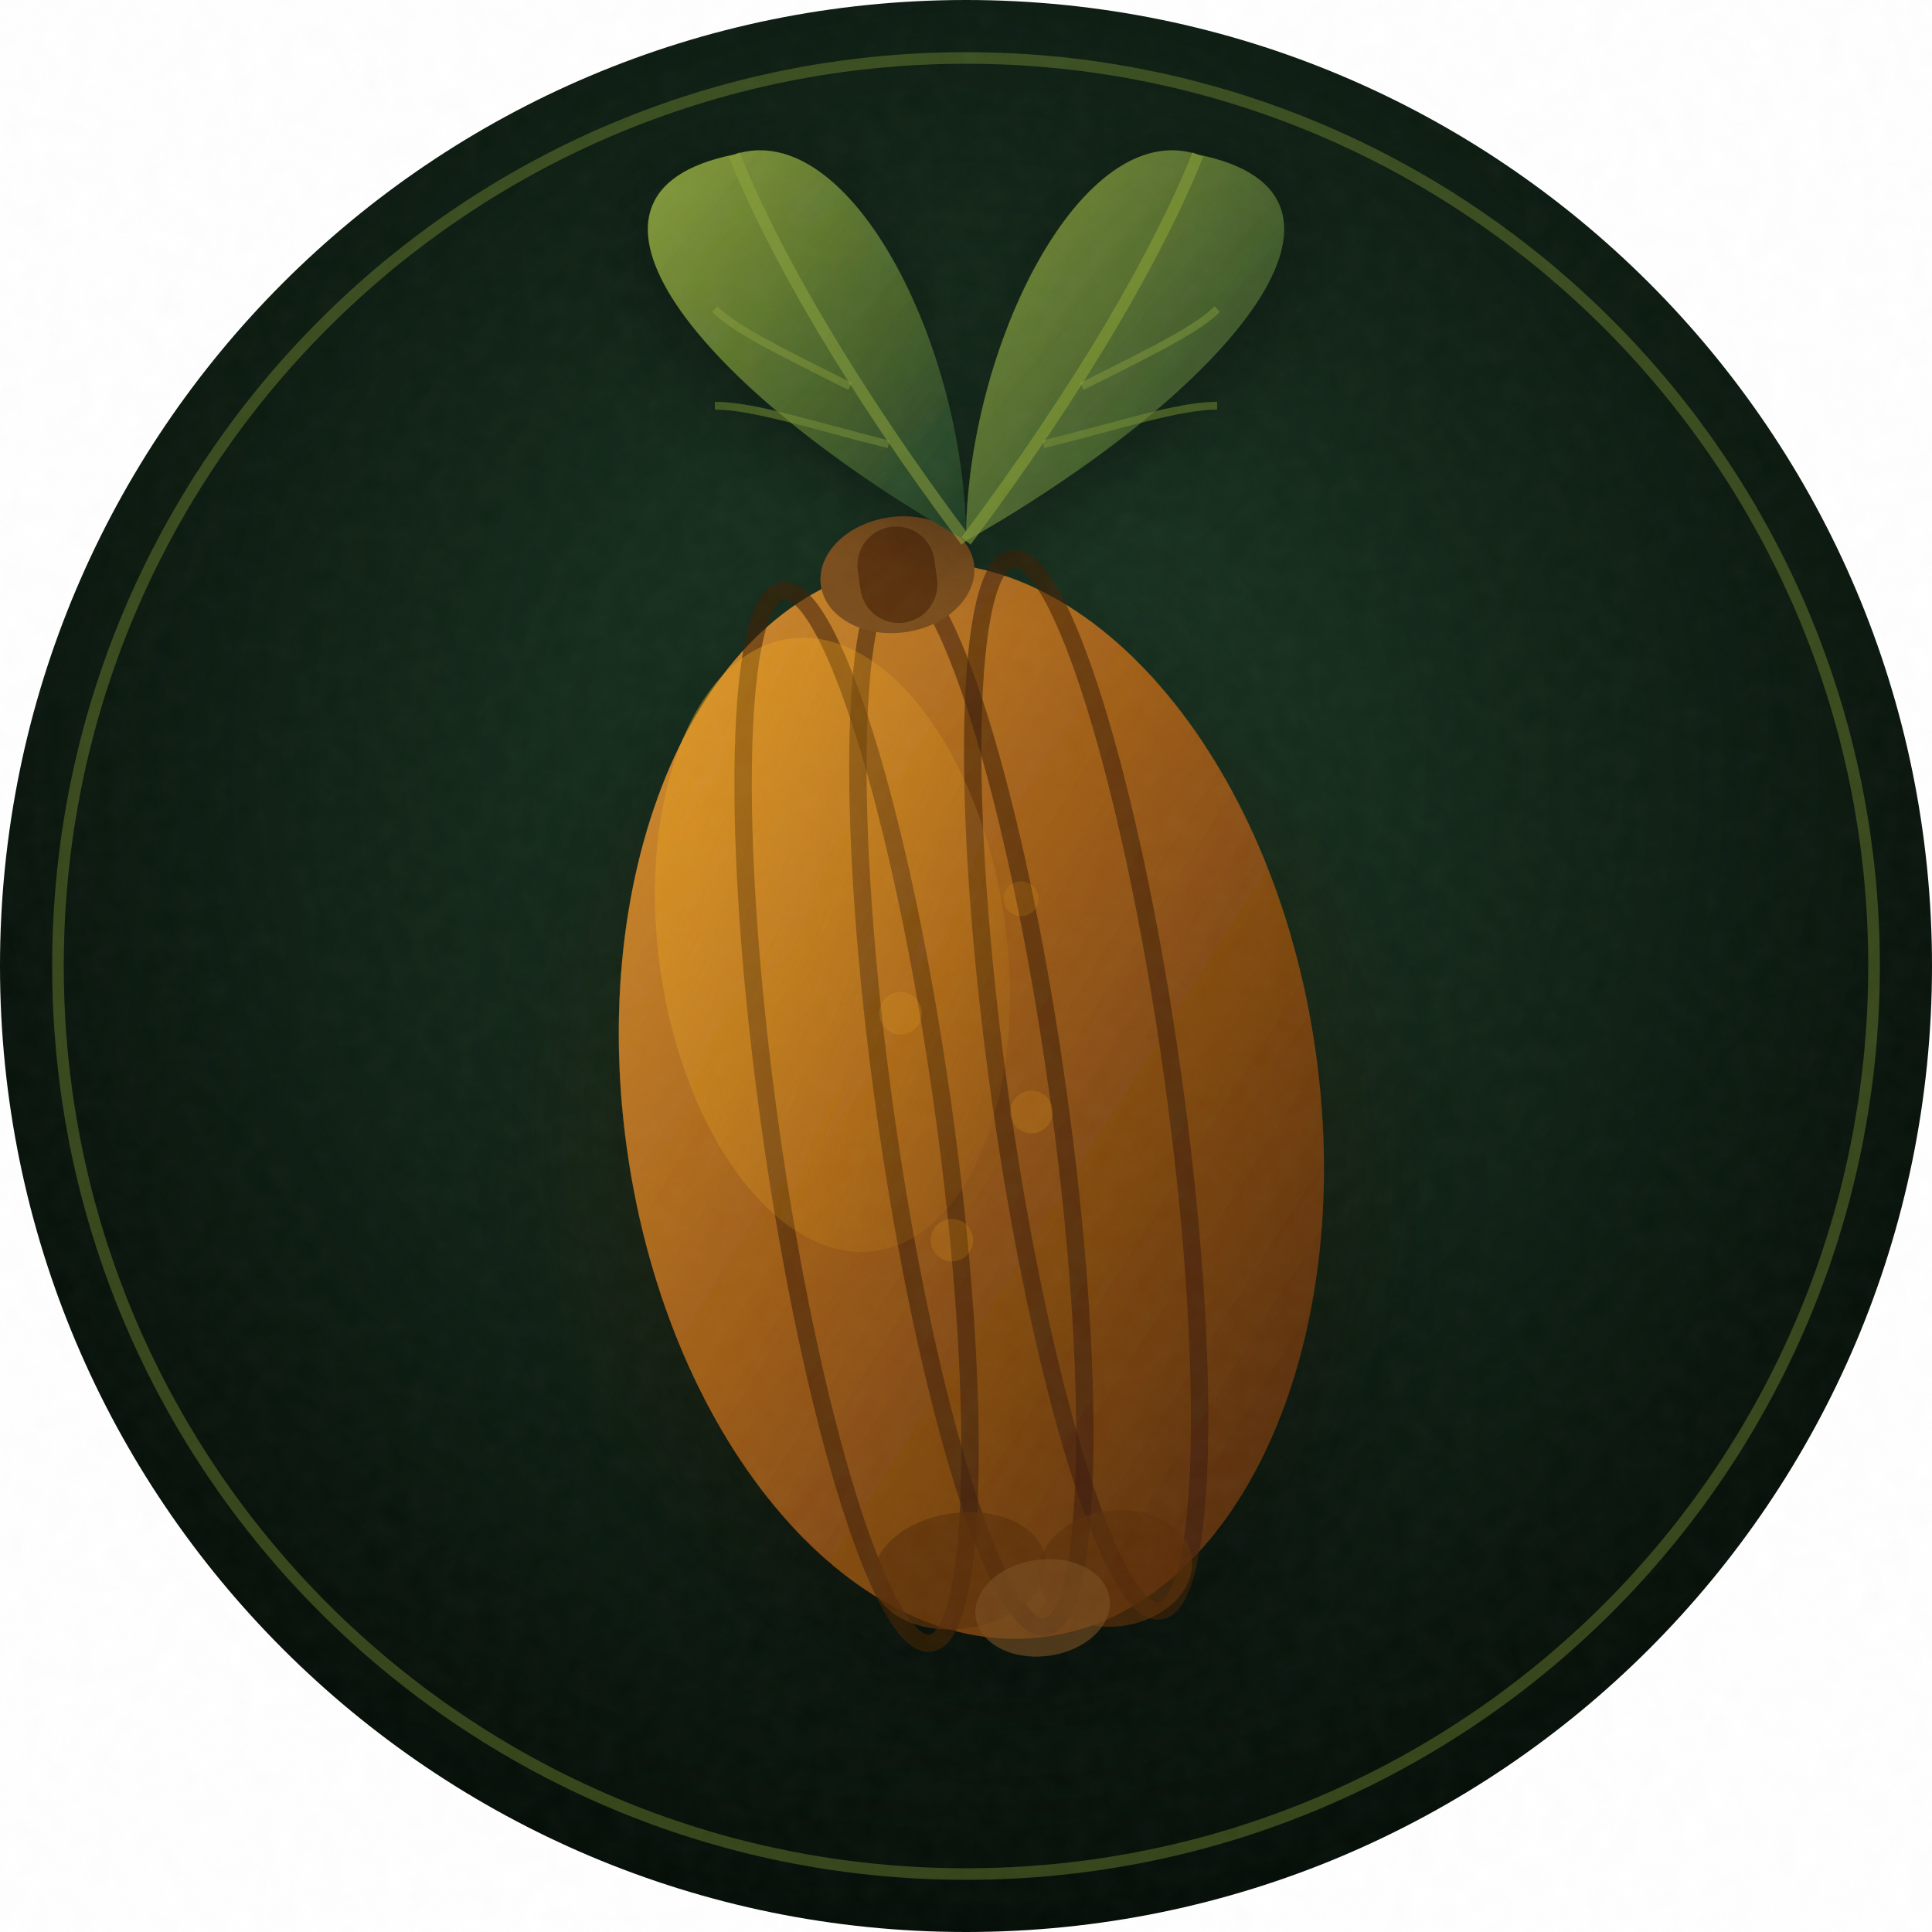
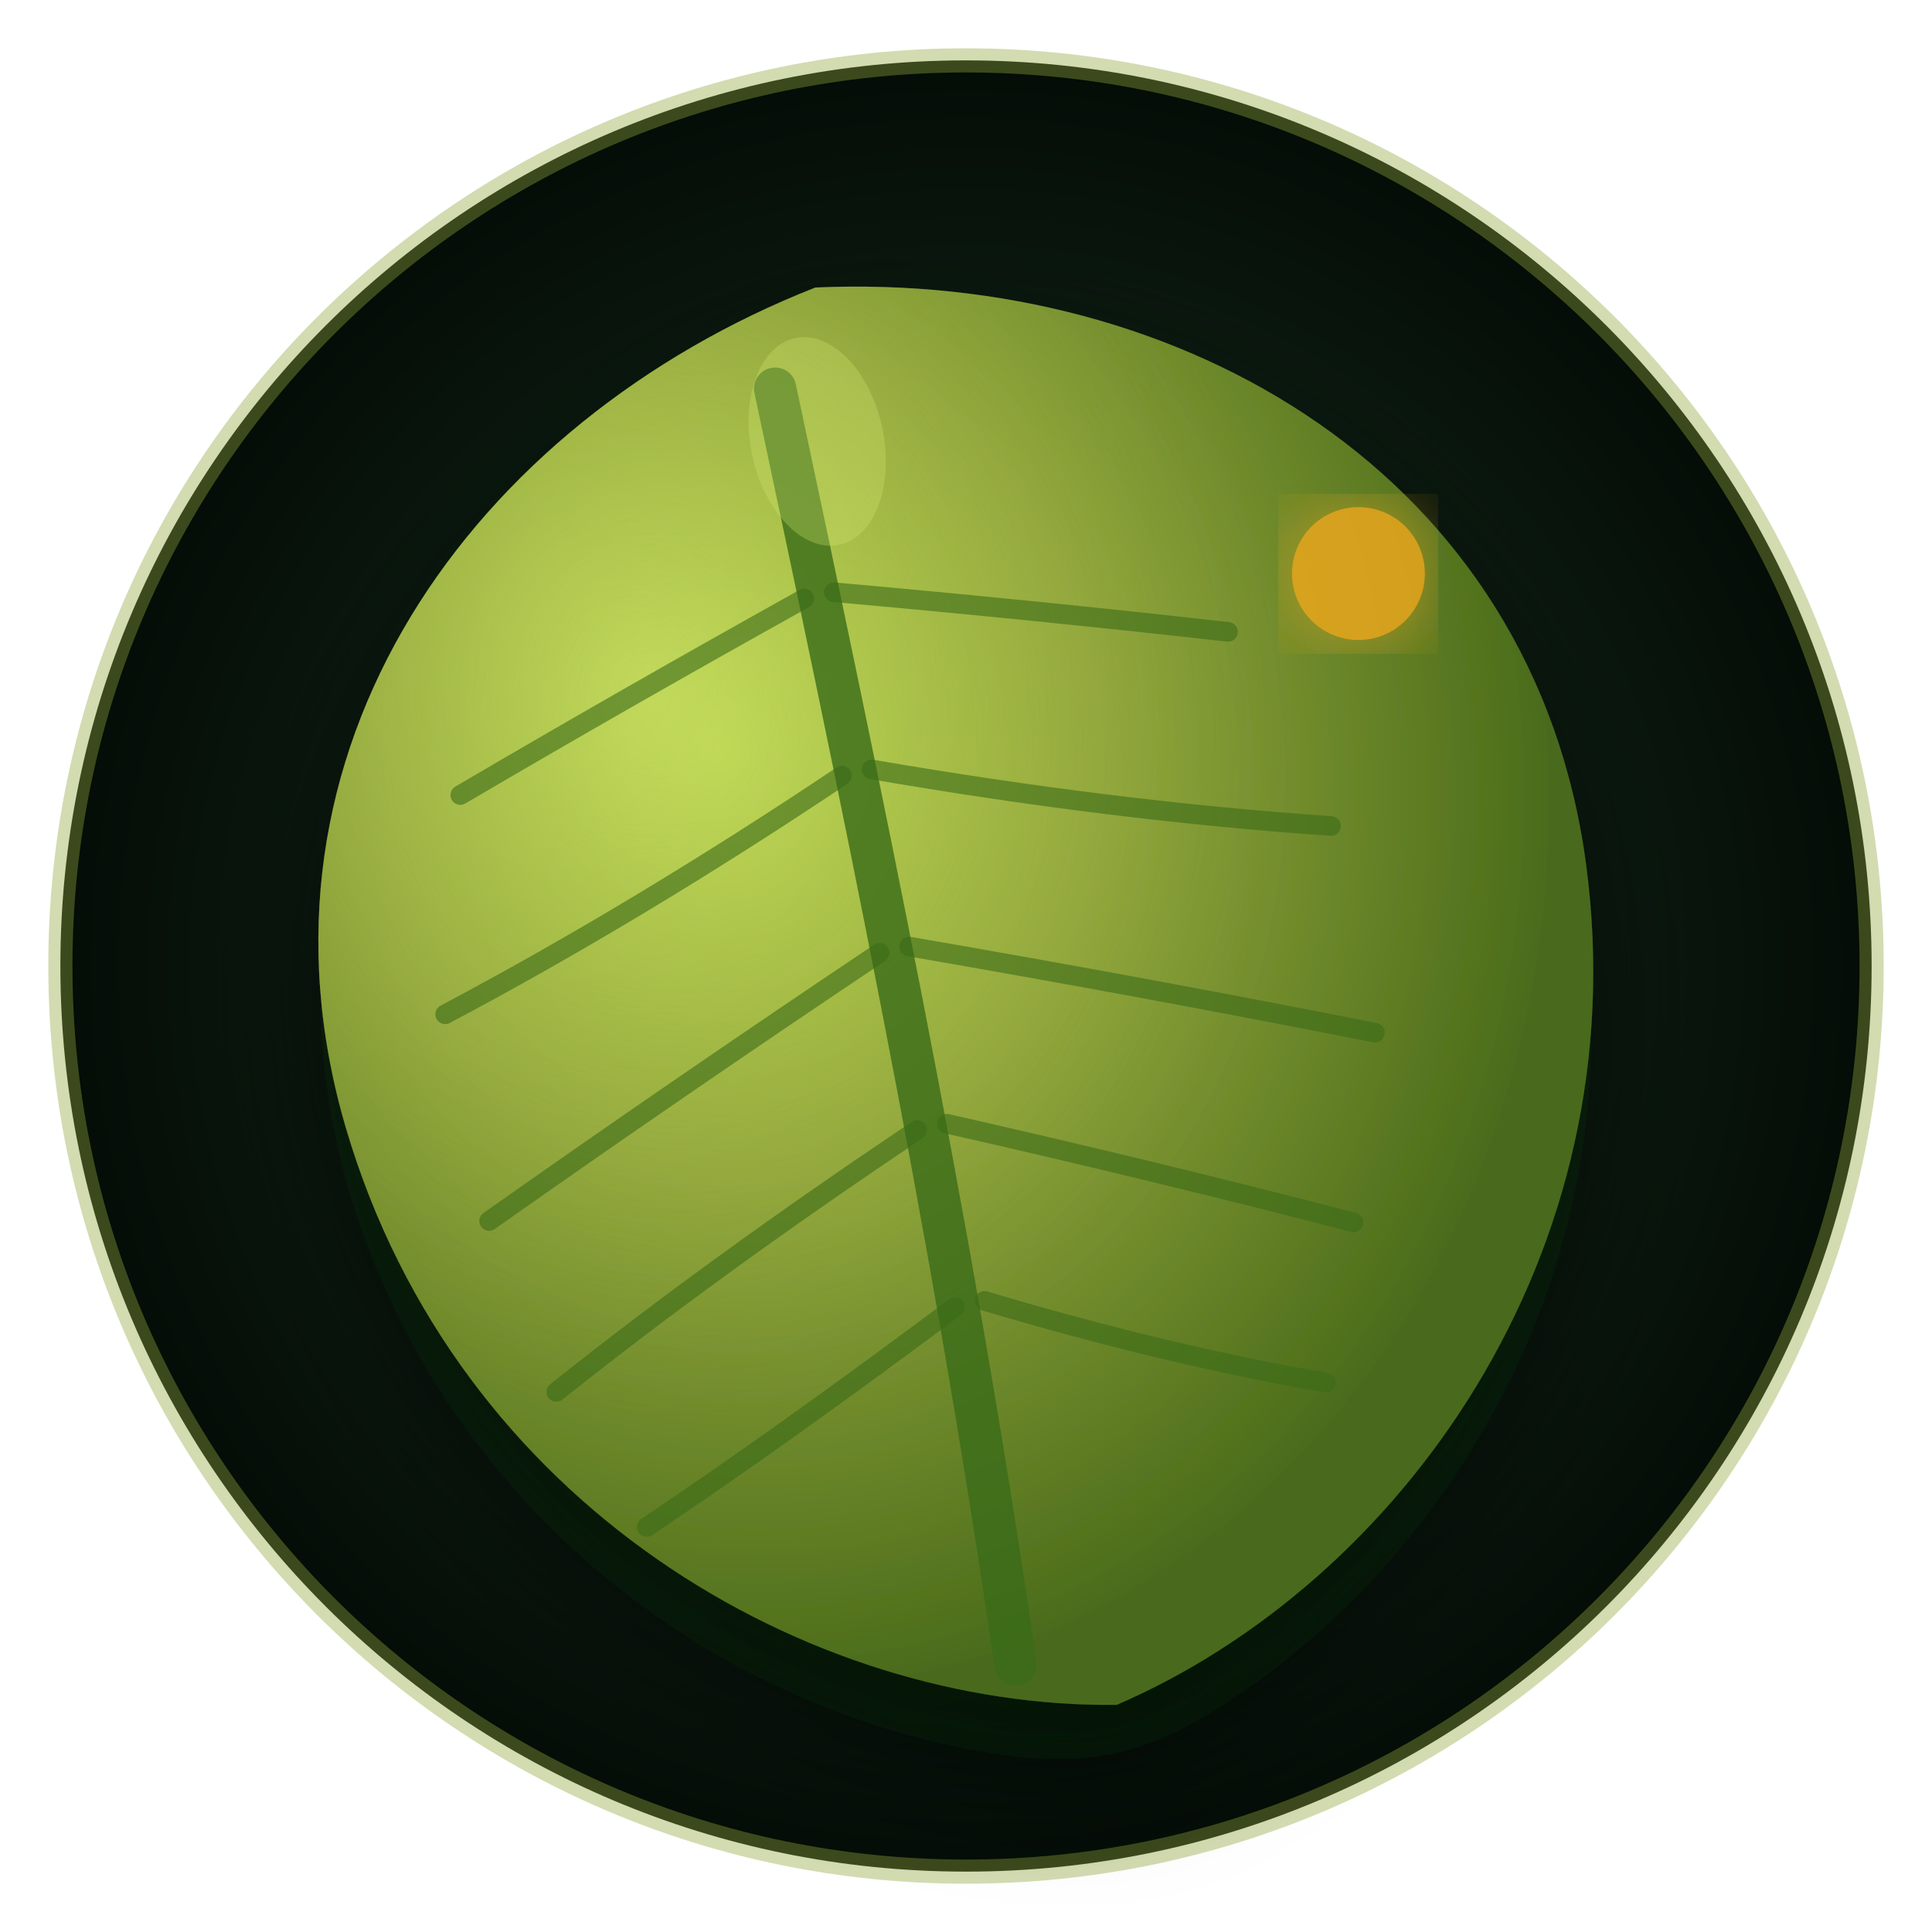
- <svg xmlns="http://www.w3.org/2000/svg" viewBox="0 0 100 100" width="100" height="100">
+ <svg xmlns="http://www.w3.org/2000/svg" viewBox="0 0 64 64">
  <defs>
-     <radialGradient id="bg" cx="50%" cy="40%" r="60%">
+     <radialGradient id="bg" cx="50%" cy="50%" r="50%">
      <stop offset="0%" stop-color="#1C3B26" />
      <stop offset="100%" stop-color="#040C06" />
    </radialGradient>
-     <linearGradient id="pod" x1="20%" y1="10%" x2="80%" y2="90%">
-       <stop offset="0%" stop-color="#C8832A" />
-       <stop offset="40%" stop-color="#A05E18" />
-       <stop offset="100%" stop-color="#5C3008" />
-     </linearGradient>
-     <linearGradient id="shine" x1="0%" y1="0%" x2="100%" y2="100%">
-       <stop offset="0%" stop-color="#F1A91E" stop-opacity="0.45" />
-       <stop offset="100%" stop-color="#F1A91E" stop-opacity="0" />
-     </linearGradient>
-     <linearGradient id="leaf" x1="0%" y1="0%" x2="100%" y2="100%">
-       <stop offset="0%" stop-color="#91A63B" />
-       <stop offset="100%" stop-color="#1C3B26" />
-     </linearGradient>
-     <radialGradient id="glow" cx="50%" cy="55%" r="45%">
-       <stop offset="0%" stop-color="#F1A91E" stop-opacity="0.18" />
-       <stop offset="100%" stop-color="#F1A91E" stop-opacity="0" />
+     <radialGradient id="leaf" cx="35%" cy="30%" r="65%">
+       <stop offset="0%" stop-color="#B8D44A" />
+       <stop offset="45%" stop-color="#91A63B" />
+       <stop offset="100%" stop-color="#4A6B1A" />
    </radialGradient>
-     <filter id="shadow" x="-20%" y="-20%" width="140%" height="140%">
-       <feDropShadow dx="0" dy="3" stdDeviation="4" flood-color="#000" flood-opacity="0.5" />
+     <radialGradient id="leafSheen" cx="30%" cy="25%" r="50%">
+       <stop offset="0%" stop-color="#D4E870" stop-opacity="0.5" />
+       <stop offset="100%" stop-color="#91A63B" stop-opacity="0" />
+     </radialGradient>
+     <filter id="glow">
+       <feGaussianBlur stdDeviation="1.5" result="blur" />
+       <feMerge>
+         <feMergeNode in="blur" />
+         <feMergeNode in="SourceGraphic" />
+       </feMerge>
    </filter>
-     <filter id="leafshadow" x="-30%" y="-30%" width="160%" height="160%">
-       <feDropShadow dx="0" dy="1" stdDeviation="2" flood-color="#000" flood-opacity="0.4" />
+     <filter id="shadow">
+       <feDropShadow dx="0" dy="2" stdDeviation="2" flood-color="#040C06" flood-opacity="0.6" />
    </filter>
  </defs>
-   <circle cx="50" cy="50" r="50" fill="url(#bg)" />
-   <circle cx="50" cy="50" r="47" fill="none" stroke="#91A63B" stroke-width="0.6" stroke-opacity="0.35" />
-   <ellipse cx="50" cy="56" rx="26" ry="30" fill="url(#glow)" />
-   <g filter="url(#shadow)" transform="rotate(-8, 50, 55)">
-     <ellipse cx="50" cy="57" rx="18" ry="28" fill="url(#pod)" />
-     <ellipse cx="44" cy="57" rx="4.5" ry="27.5" fill="none" stroke="#3D1E06" stroke-width="0.9" stroke-opacity="0.55" />
-     <ellipse cx="50" cy="57" rx="4.5" ry="27.5" fill="none" stroke="#3D1E06" stroke-width="0.9" stroke-opacity="0.55" />
-     <ellipse cx="56" cy="57" rx="4.5" ry="27.5" fill="none" stroke="#3D1E06" stroke-width="0.9" stroke-opacity="0.55" />
-     <ellipse cx="44" cy="48" rx="9" ry="16" fill="url(#shine)" />
-     <circle cx="47" cy="52" r="1.1" fill="#F1A91E" fill-opacity="0.18" />
-     <circle cx="53" cy="58" r="1.1" fill="#F1A91E" fill-opacity="0.18" />
-     <circle cx="48" cy="64" r="1.1" fill="#F1A91E" fill-opacity="0.18" />
-     <circle cx="54" cy="47" r="0.9" fill="#F1A91E" fill-opacity="0.15" />
-     <ellipse cx="50" cy="29.5" rx="4" ry="3" fill="#7A4E1F" />
-     <rect x="48" y="27" width="4" height="5" rx="2" fill="#5C3008" />
+   <circle cx="32" cy="32" r="30" fill="url(#bg)" />
+   <circle cx="32" cy="32" r="30" fill="none" stroke="#91A63B" stroke-width="0.8" opacity="0.4" />
+   <g filter="url(#shadow)">
+     <path d="M32 9 C44 11 54 20 53 33 C52 46 42 55 32 57 C22 55 12 46 11 33 C10 20 20 11 32 9Z" fill="url(#leaf)" transform="rotate(-12 32 33)" />
  </g>
-   <g filter="url(#leafshadow)">
-     <path d="M 50 28 C 36 20 28 10 38 8 C 44 6 50 18 50 28 Z" fill="url(#leaf)" opacity="0.92" />
-     <path d="M 50 28 C 44 20 40 13 38 8" stroke="#91A63B" stroke-width="0.6" fill="none" stroke-opacity="0.5" />
-     <path d="M 50 28 C 64 20 72 10 62 8 C 56 6 50 18 50 28 Z" fill="url(#leaf)" opacity="0.85" />
-     <path d="M 50 28 C 56 20 60 13 62 8" stroke="#91A63B" stroke-width="0.6" fill="none" stroke-opacity="0.5" />
-     <path d="M 44 20 C 40 18 38 17 37 16" stroke="#91A63B" stroke-width="0.4" fill="none" stroke-opacity="0.4" />
-     <path d="M 46 23 C 42 22 39 21 37 21" stroke="#91A63B" stroke-width="0.4" fill="none" stroke-opacity="0.35" />
-     <path d="M 56 20 C 60 18 62 17 63 16" stroke="#91A63B" stroke-width="0.4" fill="none" stroke-opacity="0.4" />
-     <path d="M 54 23 C 58 22 61 21 63 21" stroke="#91A63B" stroke-width="0.4" fill="none" stroke-opacity="0.35" />
+   <path d="M32 9 C44 11 54 20 53 33 C52 46 42 55 32 57 C22 55 12 46 11 33 C10 20 20 11 32 9Z" fill="url(#leafSheen)" transform="rotate(-12 32 33)" />
+   <path d="M30 12 C30 25 30 40 29 55" fill="none" stroke="#3A6B18" stroke-width="1.4" stroke-linecap="round" opacity="0.8" transform="rotate(-12 32 33)" />
+   <g fill="none" stroke="#3A6B18" stroke-width="0.65" stroke-linecap="round" opacity="0.6">
+     <path d="M29.5 19 Q23 21 17 23" transform="rotate(-12 32 33)" />
+     <path d="M29.5 25 Q22 28 15 30" transform="rotate(-12 32 33)" />
+     <path d="M29.5 31 Q22 34 15 37" transform="rotate(-12 32 33)" />
+     <path d="M29.5 37 Q22 40 16 43" transform="rotate(-12 32 33)" />
+     <path d="M29.5 43 Q23 46 18 48" transform="rotate(-12 32 33)" />
  </g>
-   <g transform="rotate(-8, 50, 55)">
-     <ellipse cx="46" cy="81" rx="4.5" ry="3" fill="#5C3008" opacity="0.7" />
-     <ellipse cx="54" cy="82" rx="4" ry="3" fill="#5C3008" opacity="0.65" />
-     <ellipse cx="50" cy="83.5" rx="3.5" ry="2.5" fill="#7A4E1F" opacity="0.6" />
+   <g fill="none" stroke="#3A6B18" stroke-width="0.65" stroke-linecap="round" opacity="0.6">
+     <path d="M30.5 19 Q37 21 43 23" transform="rotate(-12 32 33)" />
+     <path d="M30.5 25 Q38 28 45 30" transform="rotate(-12 32 33)" />
+     <path d="M30.5 31 Q38 34 45 37" transform="rotate(-12 32 33)" />
+     <path d="M30.5 37 Q37 40 43 43" transform="rotate(-12 32 33)" />
+     <path d="M30.5 43 Q36 46 41 48" transform="rotate(-12 32 33)" />
  </g>
-   <filter id="grain">
-     <feTurbulence type="fractalNoise" baseFrequency="0.85" numOctaves="4" stitchTiles="stitch" />
-     <feColorMatrix type="saturate" values="0" />
-     <feBlend in="SourceGraphic" mode="multiply" />
-   </filter>
-   <circle cx="50" cy="50" r="50" fill="transparent" style="filter:url(#grain)" opacity="0.04" />
+   <ellipse cx="31" cy="14" rx="2.2" ry="3.5" fill="#D4E870" opacity="0.3" transform="rotate(-12 32 33)" />
+   <circle cx="45" cy="19" r="2.2" fill="#F1A91E" opacity="0.8" filter="url(#glow)" />
</svg>
